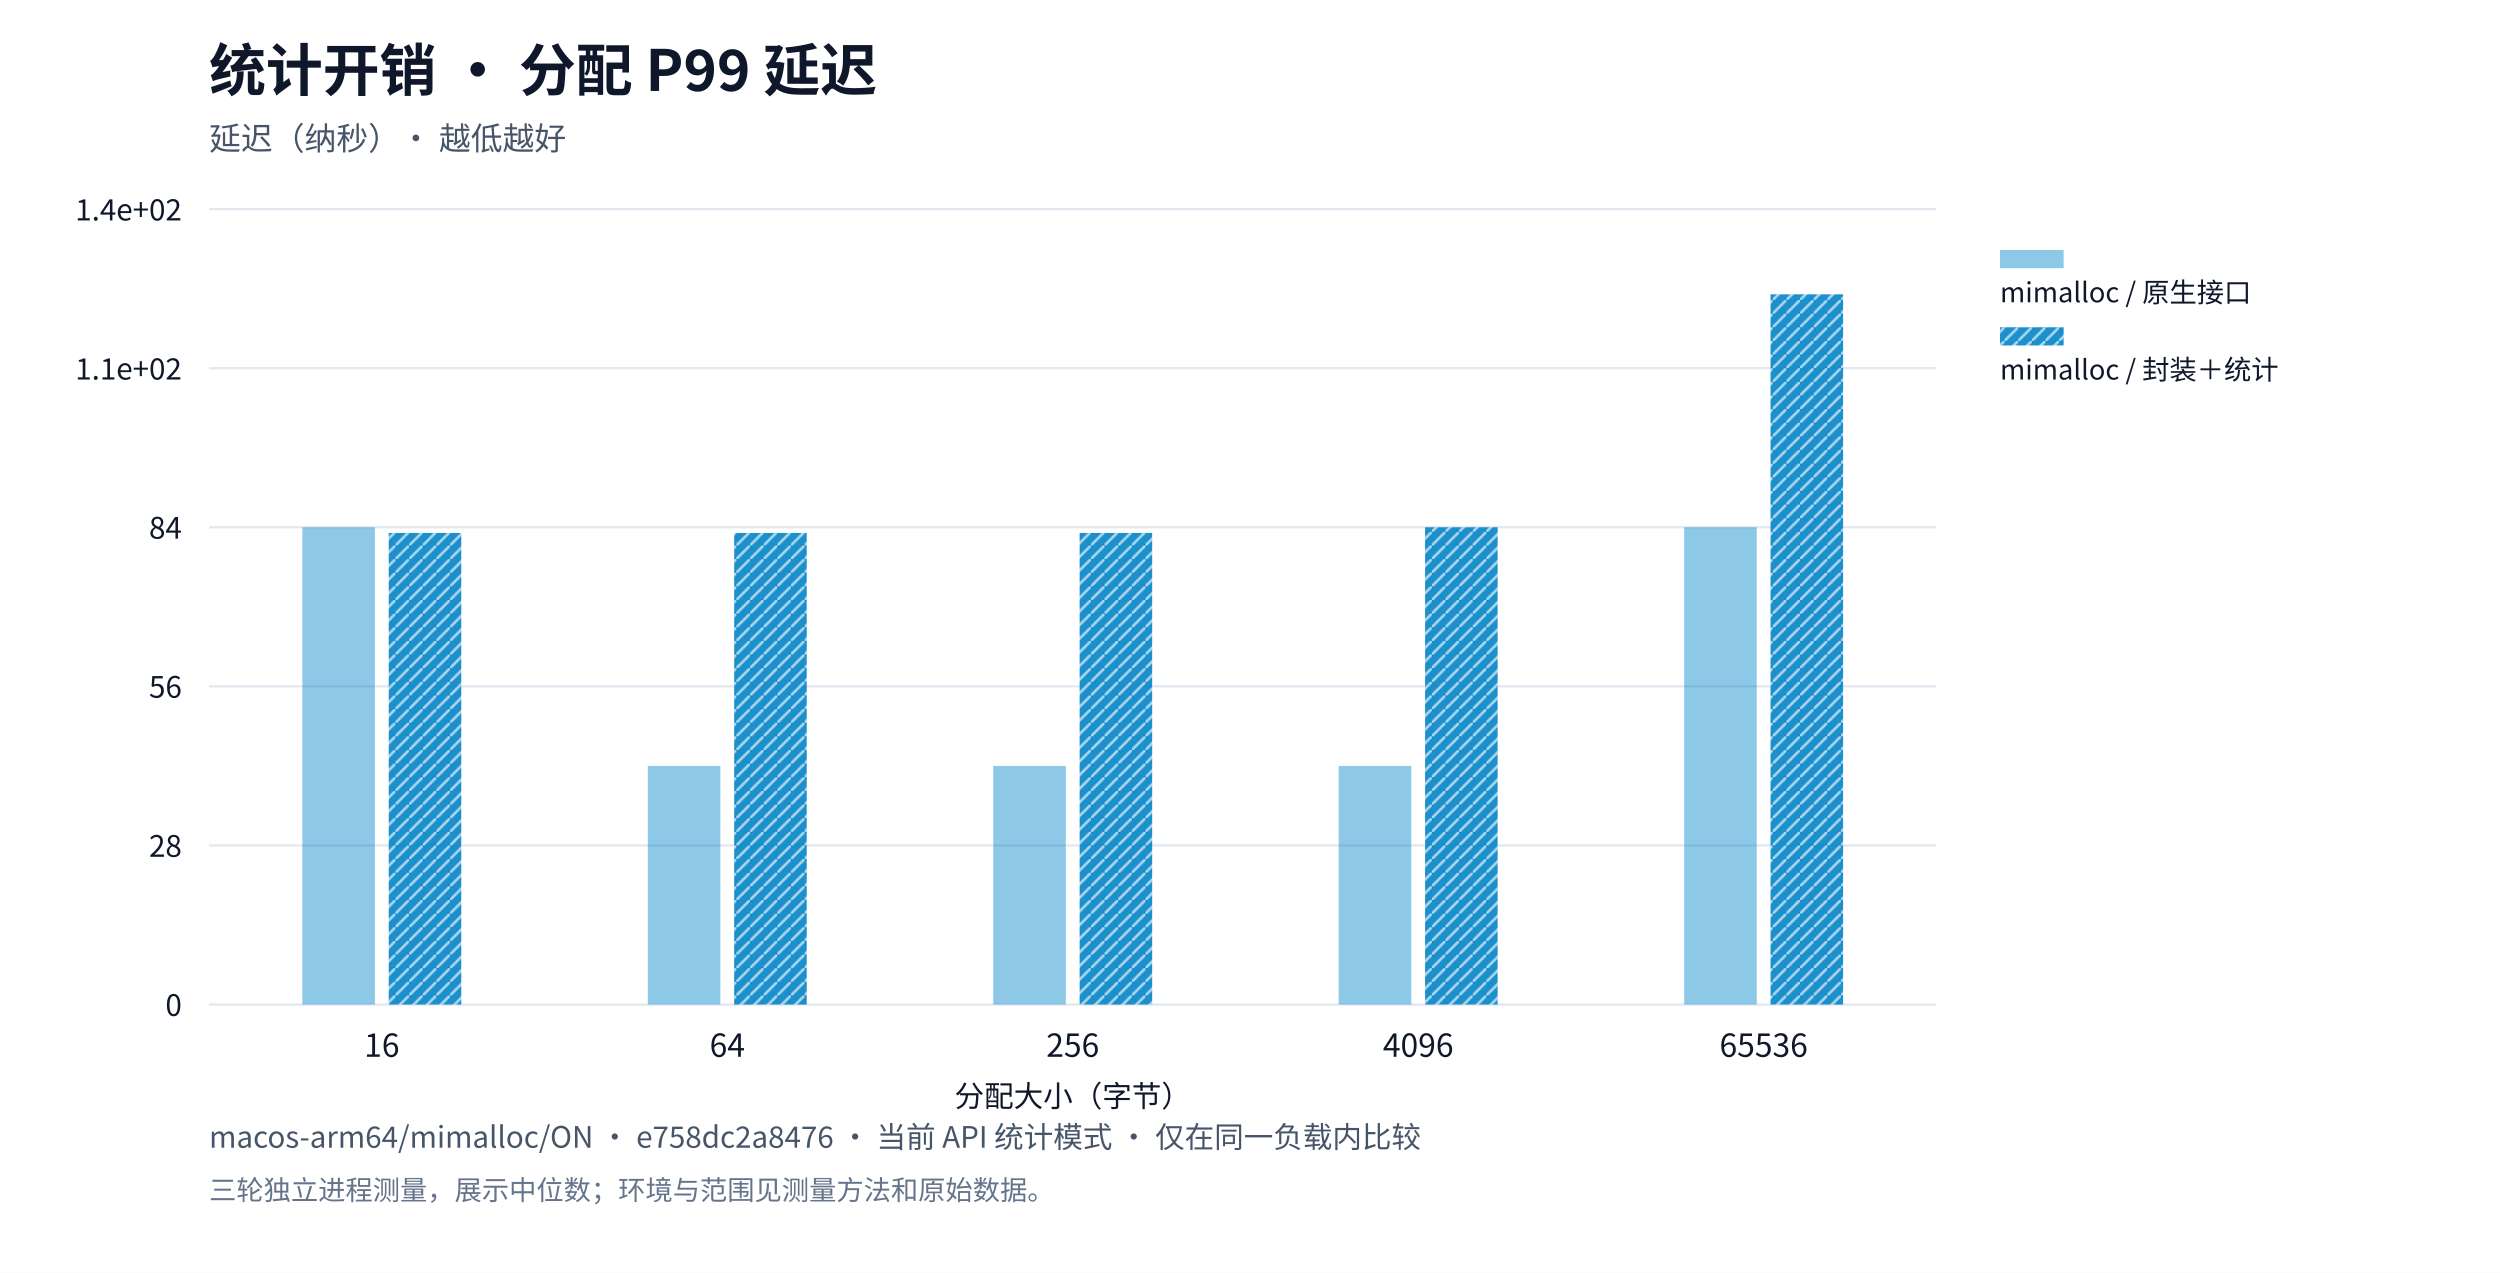
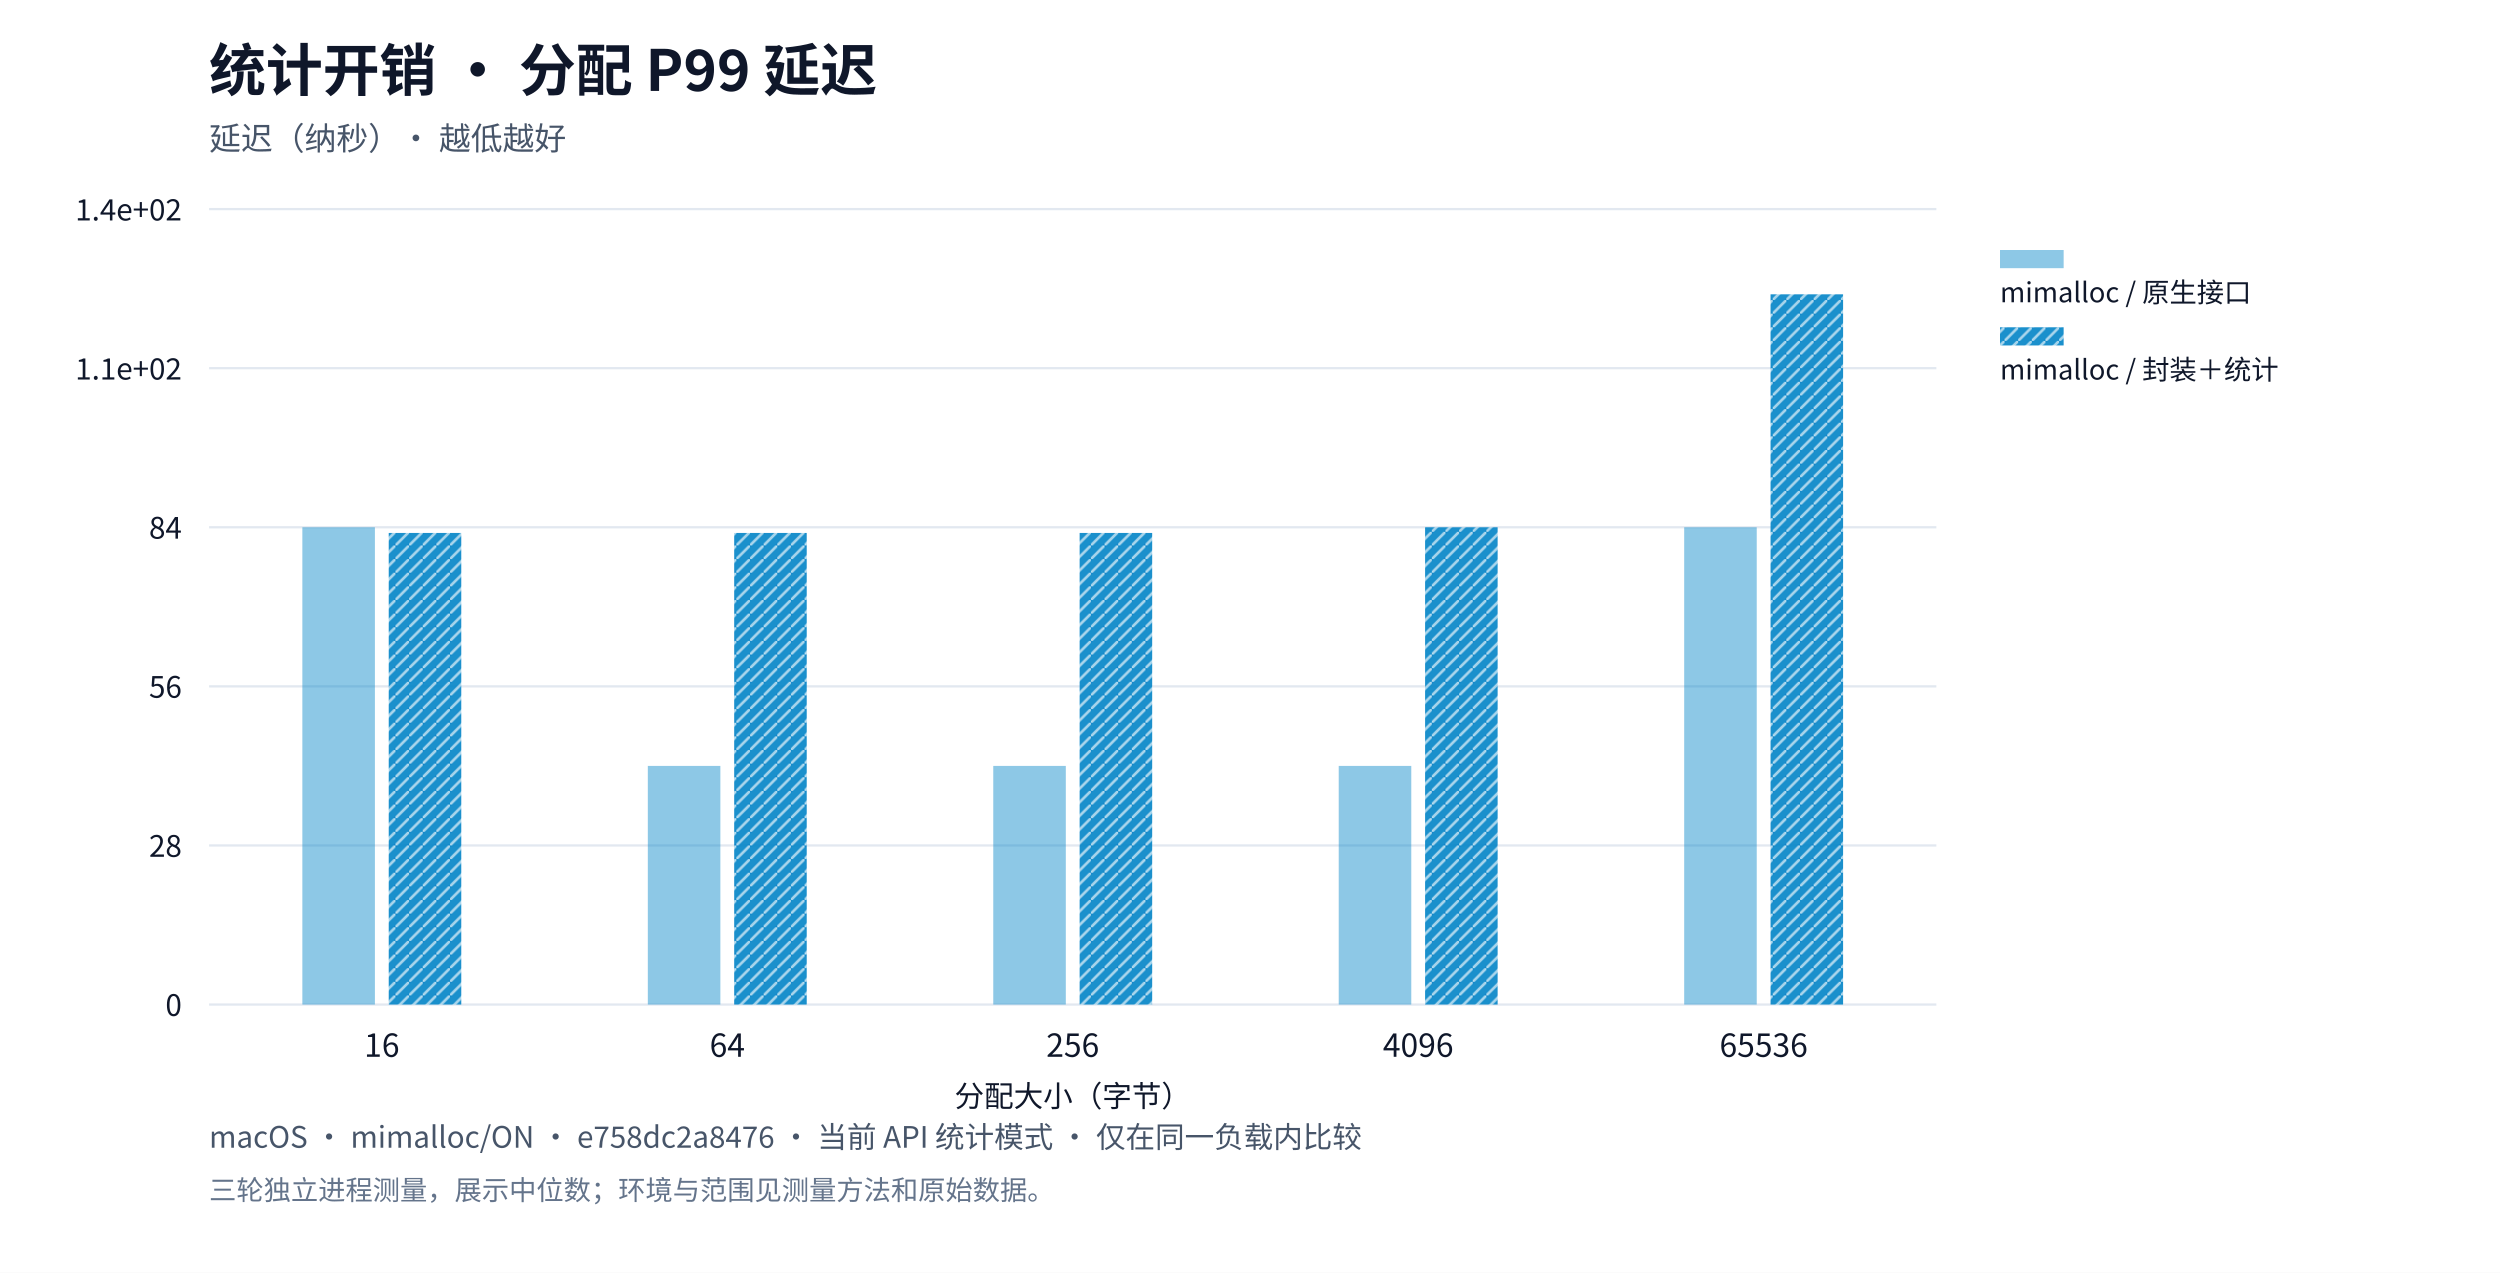
<svg xmlns="http://www.w3.org/2000/svg" xml:lang="zh-CN" viewBox="0 0 1100 560" role="img">
  <rect width="1100" height="560" fill="#ffffff" />
  <g font-family="system-ui,Segoe UI,Microsoft YaHei,PingFang SC,Noto Sans CJK SC,sans-serif" fill="#0f172a">
    <text x="92" y="40" font-size="25" font-weight="650">统计开销 · 分配 P99 延迟</text>
    <text x="92" y="66" font-size="14" fill="#475569">延迟（纳秒）· 越低越好</text>
    <defs>
      <pattern id="standard-basic" width="6" height="6" patternUnits="userSpaceOnUse">
        <rect width="6" height="6" fill="#64748b" />
        <path d="M0,6L6,0" stroke="#ffffff" stroke-opacity="0.6" stroke-width="1.2" />
      </pattern>
      <pattern id="mimalloc-basic" width="6" height="6" patternUnits="userSpaceOnUse">
        <rect width="6" height="6" fill="#0284c7" />
        <path d="M0,6L6,0" stroke="#ffffff" stroke-opacity="0.6" stroke-width="1.2" />
      </pattern>
      <pattern id="jemalloc-basic" width="6" height="6" patternUnits="userSpaceOnUse">
        <rect width="6" height="6" fill="#d97706" />
        <path d="M0,6L6,0" stroke="#ffffff" stroke-opacity="0.6" stroke-width="1.2" />
      </pattern>
    </defs>
    <path d="M92,442.0h760" stroke="#e2e8f0" />
    <text x="80" y="447.0" text-anchor="end" font-size="13">0</text>
    <path d="M92,372.0h760" stroke="#e2e8f0" />
    <text x="80" y="377.0" text-anchor="end" font-size="13">28</text>
    <path d="M92,302.0h760" stroke="#e2e8f0" />
    <text x="80" y="307.0" text-anchor="end" font-size="13">56</text>
    <path d="M92,232.0h760" stroke="#e2e8f0" />
    <text x="80" y="237.0" text-anchor="end" font-size="13">84</text>
    <path d="M92,162.0h760" stroke="#e2e8f0" />
    <text x="80" y="167.0" text-anchor="end" font-size="13">1.1e+02</text>
    <path d="M92,92.0h760" stroke="#e2e8f0" />
    <text x="80" y="97.0" text-anchor="end" font-size="13">1.4e+02</text>
    <text x="168.0" y="465" text-anchor="middle" font-size="14">16</text>
    <text x="320.0" y="465" text-anchor="middle" font-size="14">64</text>
    <text x="472.0" y="465" text-anchor="middle" font-size="14">256</text>
    <text x="624.0" y="465" text-anchor="middle" font-size="14">4096</text>
    <text x="776.0" y="465" text-anchor="middle" font-size="14">65536</text>
    <rect data-path="native" x="133.04" y="232.0" width="31.92" height="210.0" fill="#0284c7" opacity="0.45" />
    <rect data-path="native" x="285.04" y="337.0" width="31.92" height="105.0" fill="#0284c7" opacity="0.45" />
    <rect data-path="native" x="437.04" y="337.0" width="31.92" height="105.0" fill="#0284c7" opacity="0.45" />
    <rect data-path="native" x="589.04" y="337.0" width="31.92" height="105.0" fill="#0284c7" opacity="0.45" />
    <rect data-path="native" x="741.04" y="232.0" width="31.92" height="210.0" fill="#0284c7" opacity="0.45" />
    <rect data-path="native" x="880" y="110" width="28" height="8" fill="#0284c7" opacity="0.45" />
    <text x="880" y="133" font-size="12">mimalloc / 原生接口</text>
    <rect data-path="basic" x="171.04" y="234.5" width="31.92" height="207.5" fill="url(#mimalloc-basic)" opacity="0.9" />
    <rect data-path="basic" x="323.04" y="234.5" width="31.92" height="207.5" fill="url(#mimalloc-basic)" opacity="0.9" />
    <rect data-path="basic" x="475.04" y="234.5" width="31.92" height="207.5" fill="url(#mimalloc-basic)" opacity="0.9" />
    <rect data-path="basic" x="627.04" y="232.0" width="31.92" height="210.0" fill="url(#mimalloc-basic)" opacity="0.9" />
    <rect data-path="basic" x="779.04" y="129.5" width="31.92" height="312.5" fill="url(#mimalloc-basic)" opacity="0.9" />
    <rect data-path="basic" x="880" y="144" width="28" height="8" fill="url(#mimalloc-basic)" opacity="0.9" />
    <text x="880" y="167" font-size="12">mimalloc / 封装＋统计</text>
    <text x="472" y="487" text-anchor="middle" font-size="13">分配大小（字节）</text>
-     <text x="92" y="505" font-size="13" fill="#475569">macos-arm64/mimalloc/ON · e758dc2a8476 · 当前 API 统计模式 · 仅在同一负载内比较</text>
+     <text x="92" y="505" font-size="13" fill="#475569">macOS · mimalloc/ON · e758dc2a8476 · 当前 API 统计模式 · 仅在同一负载内比较</text>
    <text x="92" y="528" font-size="12" fill="#64748b">三轮独立进程测量，展示中位数；环境与范围见测量方法和原始数据。</text>
  </g>
</svg>
